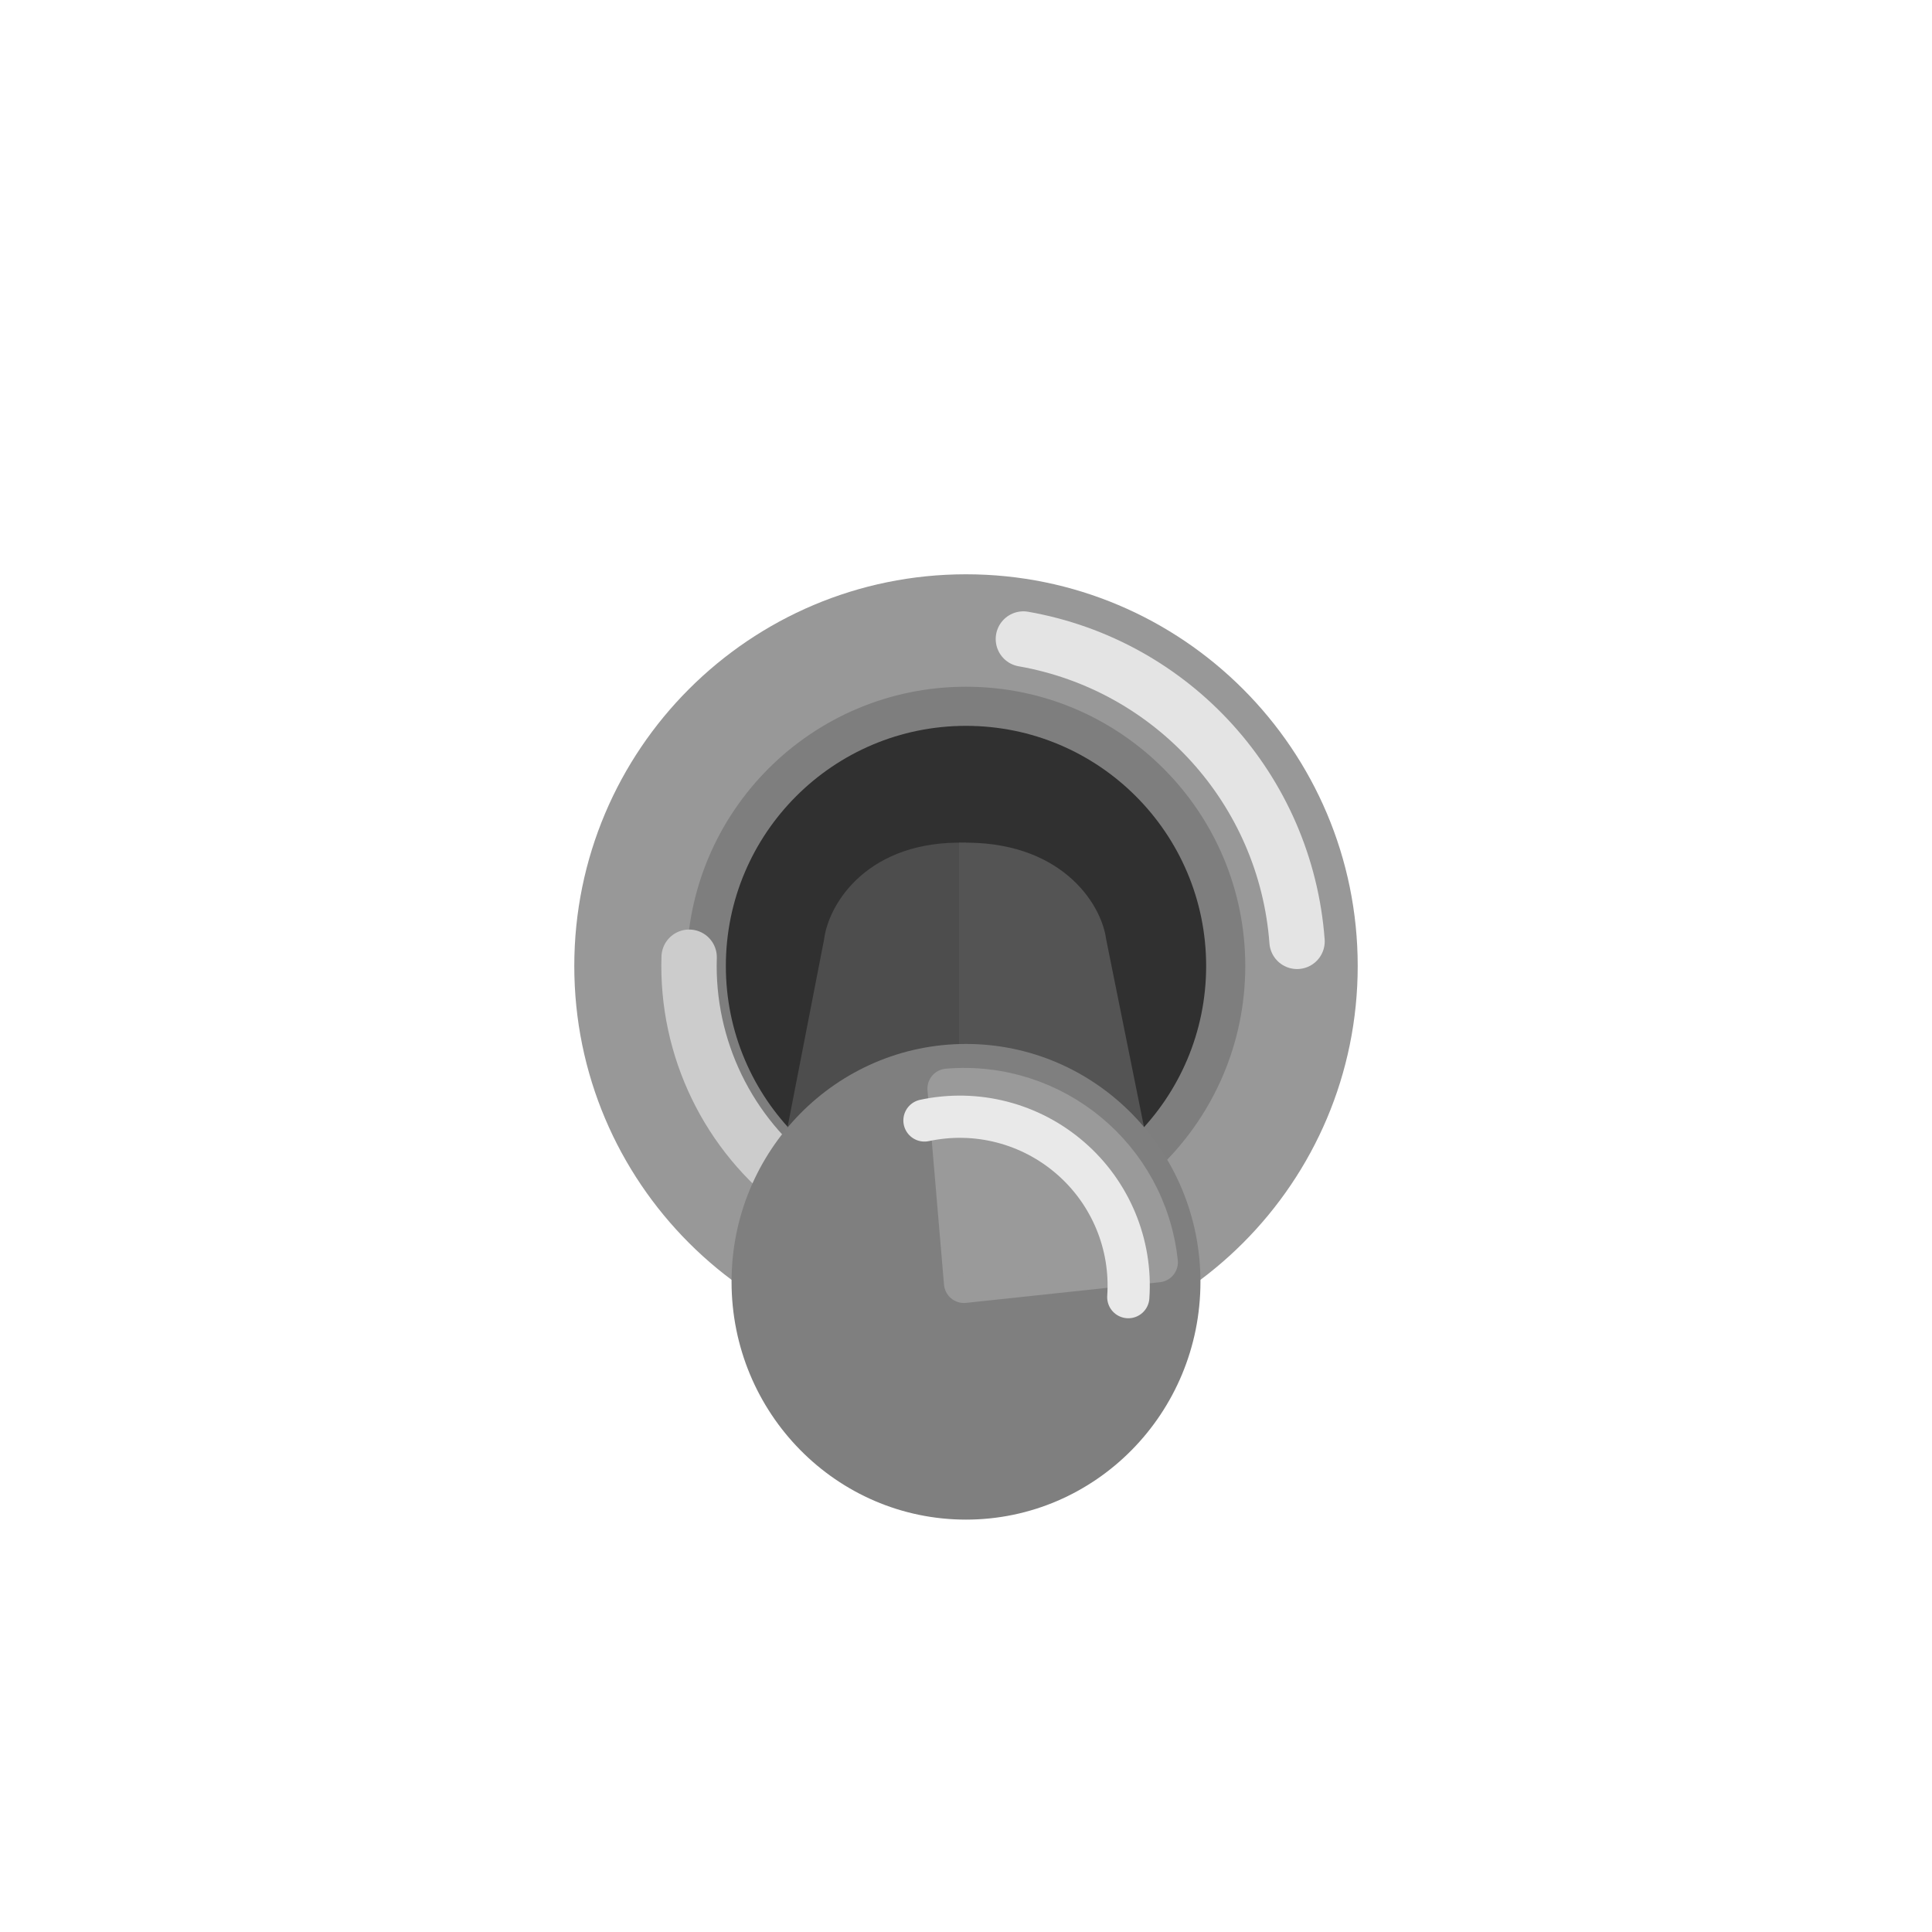
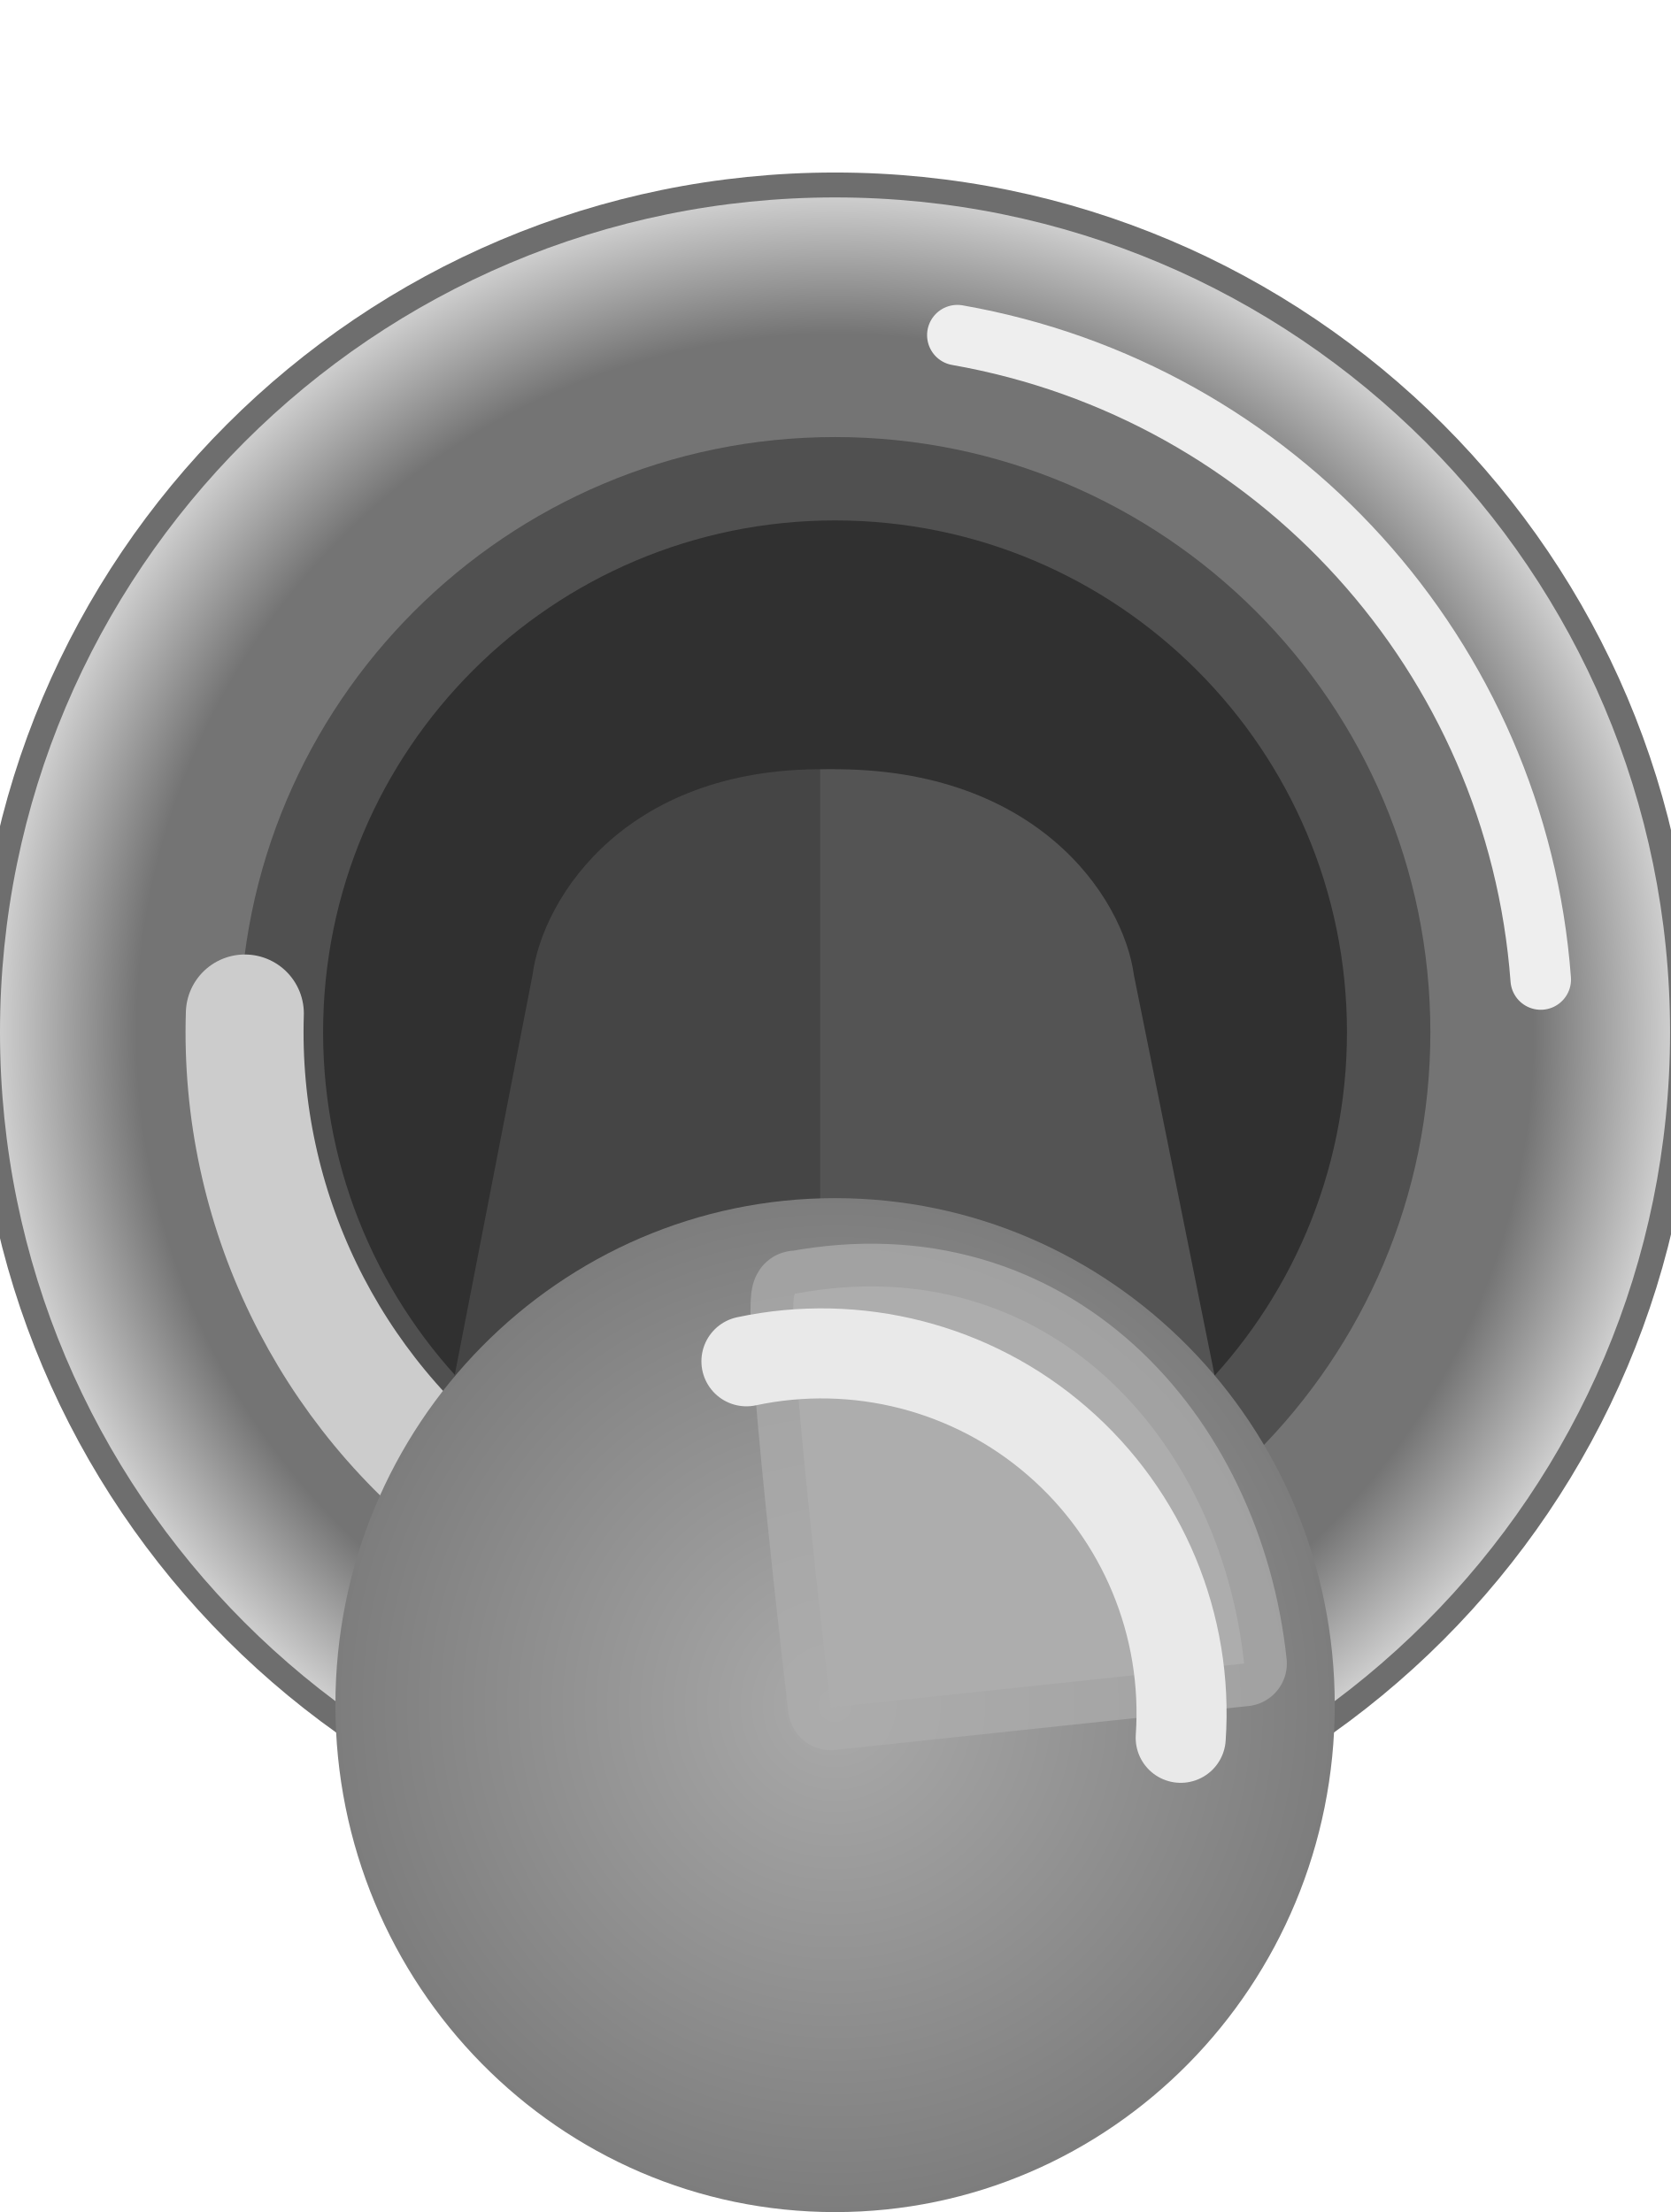
- <svg xmlns="http://www.w3.org/2000/svg" xmlns:xlink="http://www.w3.org/1999/xlink" width="20mm" height="20mm" viewBox="0 0 20 20" version="1.1" id="svg1">
+ <svg xmlns="http://www.w3.org/2000/svg" xmlns:xlink="http://www.w3.org/1999/xlink" width="5.823mm" height="7.714mm" viewBox="0 0 5.823 7.714" version="1.1" id="svg1">
  <defs id="defs1">
+     <linearGradient id="linearGradient2">
+       <stop style="stop-color:#aaaaaa;stop-opacity:1;" offset="0" id="stop3" />
+       <stop style="stop-color:#7d7d7d;stop-opacity:1;" offset="1" id="stop4" />
+     </linearGradient>
+     <linearGradient id="linearGradient1">
+       <stop style="stop-color:#747474;stop-opacity:1;" offset="0.813" id="stop1" />
+       <stop style="stop-color:#dddddd;stop-opacity:1;" offset="1" id="stop2" />
+     </linearGradient>
    <linearGradient id="linearGradient8">
      <stop style="stop-color:#2f2f2f;stop-opacity:1;" offset="0" id="stop8" />
      <stop style="stop-color:#7b7b7b;stop-opacity:1;" offset="1" id="stop9" />
    </linearGradient>
-     <linearGradient xlink:href="#linearGradient8" id="linearGradient9" x1="10" y1="9.043" x2="10" y2="13.755" gradientUnits="userSpaceOnUse" gradientTransform="matrix(0.8977019,0,0,0.6573282,1.022981,2.866938)" />
+     <linearGradient xlink:href="#linearGradient8" id="linearGradient9" x1="10" y1="9.043" x2="10" y2="13.755" gradientUnits="userSpaceOnUse" gradientTransform="matrix(0.6444814,0,0,0.4719115,2.411272,3.735093)" />
+     <radialGradient xlink:href="#linearGradient1" id="radialGradient2" cx="4.055" cy="5.014" fx="4.055" fy="5.014" r="4.176" gradientUnits="userSpaceOnUse" />
+     <radialGradient xlink:href="#linearGradient2" id="radialGradient4" cx="8.856" cy="11.891" fx="8.856" fy="11.891" r="1.742" gradientTransform="matrix(1,0,0,1.014499,0,-0.1724103)" gradientUnits="userSpaceOnUse" />
+     <radialGradient xlink:href="#linearGradient2" id="radialGradient4-6" cx="8.856" cy="11.891" fx="8.856" fy="11.891" r="1.742" gradientTransform="matrix(1,0,0,1.014499,-5.944666,-10.29613)" gradientUnits="userSpaceOnUse" />
  </defs>
-   <g id="layer1">
-     <circle style="fill:#989898;fill-opacity:1;stroke-width:0.242;stroke-linejoin:round;stroke-dasharray:none;stroke-dashoffset:48.849;paint-order:stroke fill markers" id="path1" cx="10" cy="10" r="4.055" />
-     <circle style="fill:#7e7e7e;fill-opacity:1;stroke-width:0.172;stroke-linejoin:round;stroke-dasharray:none;stroke-dashoffset:48.849;paint-order:stroke fill markers" id="path1-3" cx="10" cy="10" r="2.891" />
-     <circle style="fill:#303030;fill-opacity:1;stroke-width:0.318;stroke-linejoin:round;stroke-dashoffset:48.849;paint-order:stroke fill markers" id="path2" cx="10" cy="10" r="2.486" />
-     <path style="fill:none;stroke:#e4e4e4;stroke-width:0.573;stroke-linecap:round;stroke-linejoin:round;stroke-dasharray:none;stroke-dashoffset:48.849;stroke-opacity:1;paint-order:stroke fill markers" d="m 10.594,6.615 c 1.549,0.272 2.716,1.561 2.833,3.13" id="path5" />
-     <path id="path6" style="fill:none;stroke:#cccccc;stroke-width:0.573;stroke-linecap:round;stroke-linejoin:round;stroke-dashoffset:48.849;stroke-opacity:1;paint-order:stroke fill markers" d="M 10.923,12.715 C 10.032,13.018 9.05,12.864 8.294,12.305 7.538,11.745 7.104,10.85 7.134,9.909" />
-     <path style="fill:#4d4d4d;fill-opacity:1;fill-rule:nonzero;stroke:none;stroke-width:0.525;stroke-linecap:round;stroke-linejoin:round;stroke-dasharray:none;stroke-dashoffset:48.849;stroke-opacity:1;paint-order:stroke fill markers" d="M 8.032,12.288 8.531,9.724 C 8.58,9.341 8.996,8.694 10,8.724 v 5.675 z" id="path11" />
-     <path style="fill:#545454;fill-opacity:1;fill-rule:nonzero;stroke:none;stroke-width:0.535;stroke-linecap:round;stroke-linejoin:round;stroke-dasharray:none;stroke-dashoffset:48.849;stroke-opacity:1;paint-order:stroke fill markers" d="M 11.968,12.288 11.451,9.724 C 11.4,9.341 10.969,8.694 9.928,8.724 v 5.675 z" id="path11-1" />
-     <path style="display:none;fill:url(#linearGradient9);stroke:none;stroke-width:0.224;stroke-linecap:round;stroke-linejoin:round;stroke-dasharray:none;stroke-dashoffset:48.849;stroke-opacity:1;paint-order:stroke fill markers" d="M 10,8.658 H 9.371 L 7.885,12.062 H 12.115 L 10.729,8.658 Z" id="path8" />
-     <ellipse style="fill:#7f7f7f;fill-opacity:1;stroke:none;stroke-width:0.292;stroke-linecap:round;stroke-linejoin:round;stroke-dasharray:none;stroke-dashoffset:48.849;stroke-opacity:1;paint-order:stroke fill markers" id="path7" cx="10" cy="13.269" rx="2.427" ry="2.462" />
-     <path id="path10" style="fill:#9a9a9a;stroke:#9a9a9a;stroke-width:0.415;stroke-linecap:round;stroke-linejoin:round;stroke-dashoffset:48.849;paint-order:stroke fill markers" d="m 9.808,11.27 a 2.018,2.018 0 0 1 2.178,1.797 l -2.007,0.214 z" />
-     <path id="path9" style="fill:none;stroke:#e9e9e9;stroke-width:0.437;stroke-linecap:round;stroke-linejoin:round;stroke-dasharray:none;stroke-dashoffset:48.849;stroke-opacity:1;paint-order:stroke fill markers" d="m 9.57,11.599 c 0.537,-0.115 1.096,0.029 1.511,0.389 0.415,0.359 0.637,0.893 0.599,1.44" />
+   <g id="g1" transform="scale(0.7179236)">
+     <circle style="display:inline;fill:url(#radialGradient2);fill-opacity:1;stroke-width:0.242;stroke-linejoin:round;stroke-dasharray:none;stroke-dashoffset:48.849;paint-order:stroke fill markers;stroke:#000000;stroke-opacity:0.568" id="path1-35" cx="4.055" cy="5.014" r="4.055" />
+     <circle style="display:inline;fill:#505050;fill-opacity:1;stroke-width:0.172;stroke-linejoin:round;stroke-dasharray:none;stroke-dashoffset:48.849;paint-order:stroke fill markers" id="path1-3-6" cx="4.055" cy="5.014" r="2.891" />
+     <circle style="display:inline;fill:#303030;fill-opacity:1;stroke-width:0.318;stroke-linejoin:round;stroke-dashoffset:48.849;paint-order:stroke fill markers" id="path2-2" cx="4.055" cy="5.014" r="2.486" />
+     <path style="display:inline;fill:none;stroke:#eeeeee;stroke-width:0.294;stroke-linecap:round;stroke-linejoin:round;stroke-dasharray:none;stroke-dashoffset:48.849;stroke-opacity:1;paint-order:stroke fill markers" d="m 4.649,1.628 c 1.549,0.272 2.716,1.561 2.833,3.13" id="path5-9" />
+     <path id="path6-1" style="display:inline;fill:none;stroke:#cccccc;stroke-width:0.573;stroke-linecap:round;stroke-linejoin:round;stroke-dashoffset:48.849;stroke-opacity:1;paint-order:stroke fill markers" d="M 4.978,7.729 C 4.088,8.031 3.105,7.878 2.349,7.318 1.593,6.758 1.159,5.863 1.189,4.923" />
+   </g>
+   <g id="layer1" transform="translate(-5.944666,-5.944666)" style="display:inline">
+     <path style="fill:#454545;fill-opacity:1;fill-rule:nonzero;stroke:none;stroke-width:0.377;stroke-linecap:round;stroke-linejoin:round;stroke-dasharray:none;stroke-dashoffset:48.849;stroke-opacity:1;paint-order:stroke fill markers" d="M 7.443,11.187 7.801,9.346 C 7.837,9.071 8.135,8.606 8.856,8.628 v 4.074 z" id="path11" />
+     <path style="fill:#545454;fill-opacity:1;fill-rule:nonzero;stroke:none;stroke-width:0.384;stroke-linecap:round;stroke-linejoin:round;stroke-dasharray:none;stroke-dashoffset:48.849;stroke-opacity:1;paint-order:stroke fill markers" d="M 10.269,11.187 9.898,9.346 C 9.861,9.071 9.552,8.606 8.804,8.628 v 4.074 z" id="path11-1" />
+     <path style="display:none;fill:url(#linearGradient9);stroke:none;stroke-width:0.161;stroke-linecap:round;stroke-linejoin:round;stroke-dasharray:none;stroke-dashoffset:48.849;stroke-opacity:1;paint-order:stroke fill markers" d="M 8.856,7.893 H 8.404 L 7.338,10.336 H 10.374 L 9.379,7.893 Z" id="path8" />
+     <ellipse style="fill:url(#radialGradient4);fill-opacity:1;stroke:none;stroke-width:0.21;stroke-linecap:round;stroke-linejoin:round;stroke-dasharray:none;stroke-dashoffset:48.849;stroke-opacity:1;paint-order:stroke fill markers" id="path7" cx="8.856" cy="11.891" rx="1.742" ry="1.768" />
+     <path id="path10" style="fill:#adadad;fill-opacity:1;stroke:#adadad;stroke-width:0.298;stroke-linecap:round;stroke-linejoin:round;stroke-dashoffset:48.849;stroke-opacity:0.741;paint-order:stroke fill markers" d="m 8.719,10.456 c 0.878,-0.165 1.48,0.507 1.563,1.29 l -1.441,0.153 c 0,0 -0.169,-1.435 -0.123,-1.444 z" />
+     <path id="path9" style="fill:none;stroke:#e9e9e9;stroke-width:0.314;stroke-linecap:round;stroke-linejoin:round;stroke-dasharray:none;stroke-dashoffset:48.849;stroke-opacity:1;paint-order:stroke fill markers" d="m 8.547,10.692 c 0.385,-0.082 0.787,0.021 1.084,0.279 0.298,0.258 0.457,0.641 0.43,1.034" />
+   </g>
+   <g id="layer2" style="display:none">
+     <path style="fill:#4d4d4d;fill-opacity:1;fill-rule:nonzero;stroke:none;stroke-width:0.375;stroke-linecap:round;stroke-linejoin:round;stroke-dasharray:none;stroke-dashoffset:48.849;stroke-opacity:1;paint-order:stroke fill markers" d="m 1.498,2.175 0.358,1.816 c 0.036,0.271 0.334,0.73 1.055,0.708 V 0.679 Z" id="path11-2" />
+     <path style="fill:#545454;fill-opacity:1;fill-rule:nonzero;stroke:none;stroke-width:0.382;stroke-linecap:round;stroke-linejoin:round;stroke-dasharray:none;stroke-dashoffset:48.849;stroke-opacity:1;paint-order:stroke fill markers" d="m 4.324,2.175 -0.371,1.816 C 3.916,4.262 3.607,4.721 2.859,4.699 V 0.679 Z" id="path11-1-7" />
+     <ellipse style="display:inline;fill:url(#radialGradient4-6);fill-opacity:1;stroke:none;stroke-width:0.21;stroke-linecap:round;stroke-linejoin:round;stroke-dasharray:none;stroke-dashoffset:48.849;stroke-opacity:1;paint-order:stroke fill markers" id="path7-7" cx="2.911" cy="1.768" rx="1.742" ry="1.768" />
+     <path id="path10-92" style="display:inline;fill:#adadad;fill-opacity:1;stroke:#adadad;stroke-width:0.298;stroke-linecap:round;stroke-linejoin:round;stroke-dashoffset:48.849;stroke-opacity:0.741;paint-order:stroke fill markers" d="m 2.774,0.332 c 0.878,-0.165 1.48,0.507 1.563,1.29 L 2.897,1.776 c 0,0 -0.169,-1.435 -0.123,-1.444 z" />
+     <path id="path9-0" style="display:inline;fill:none;stroke:#e9e9e9;stroke-width:0.314;stroke-linecap:round;stroke-linejoin:round;stroke-dasharray:none;stroke-dashoffset:48.849;stroke-opacity:1;paint-order:stroke fill markers" d="m 2.602,0.568 c 0.385,-0.082 0.787,0.021 1.084,0.279 0.298,0.258 0.457,0.641 0.43,1.034" />
  </g>
</svg>
